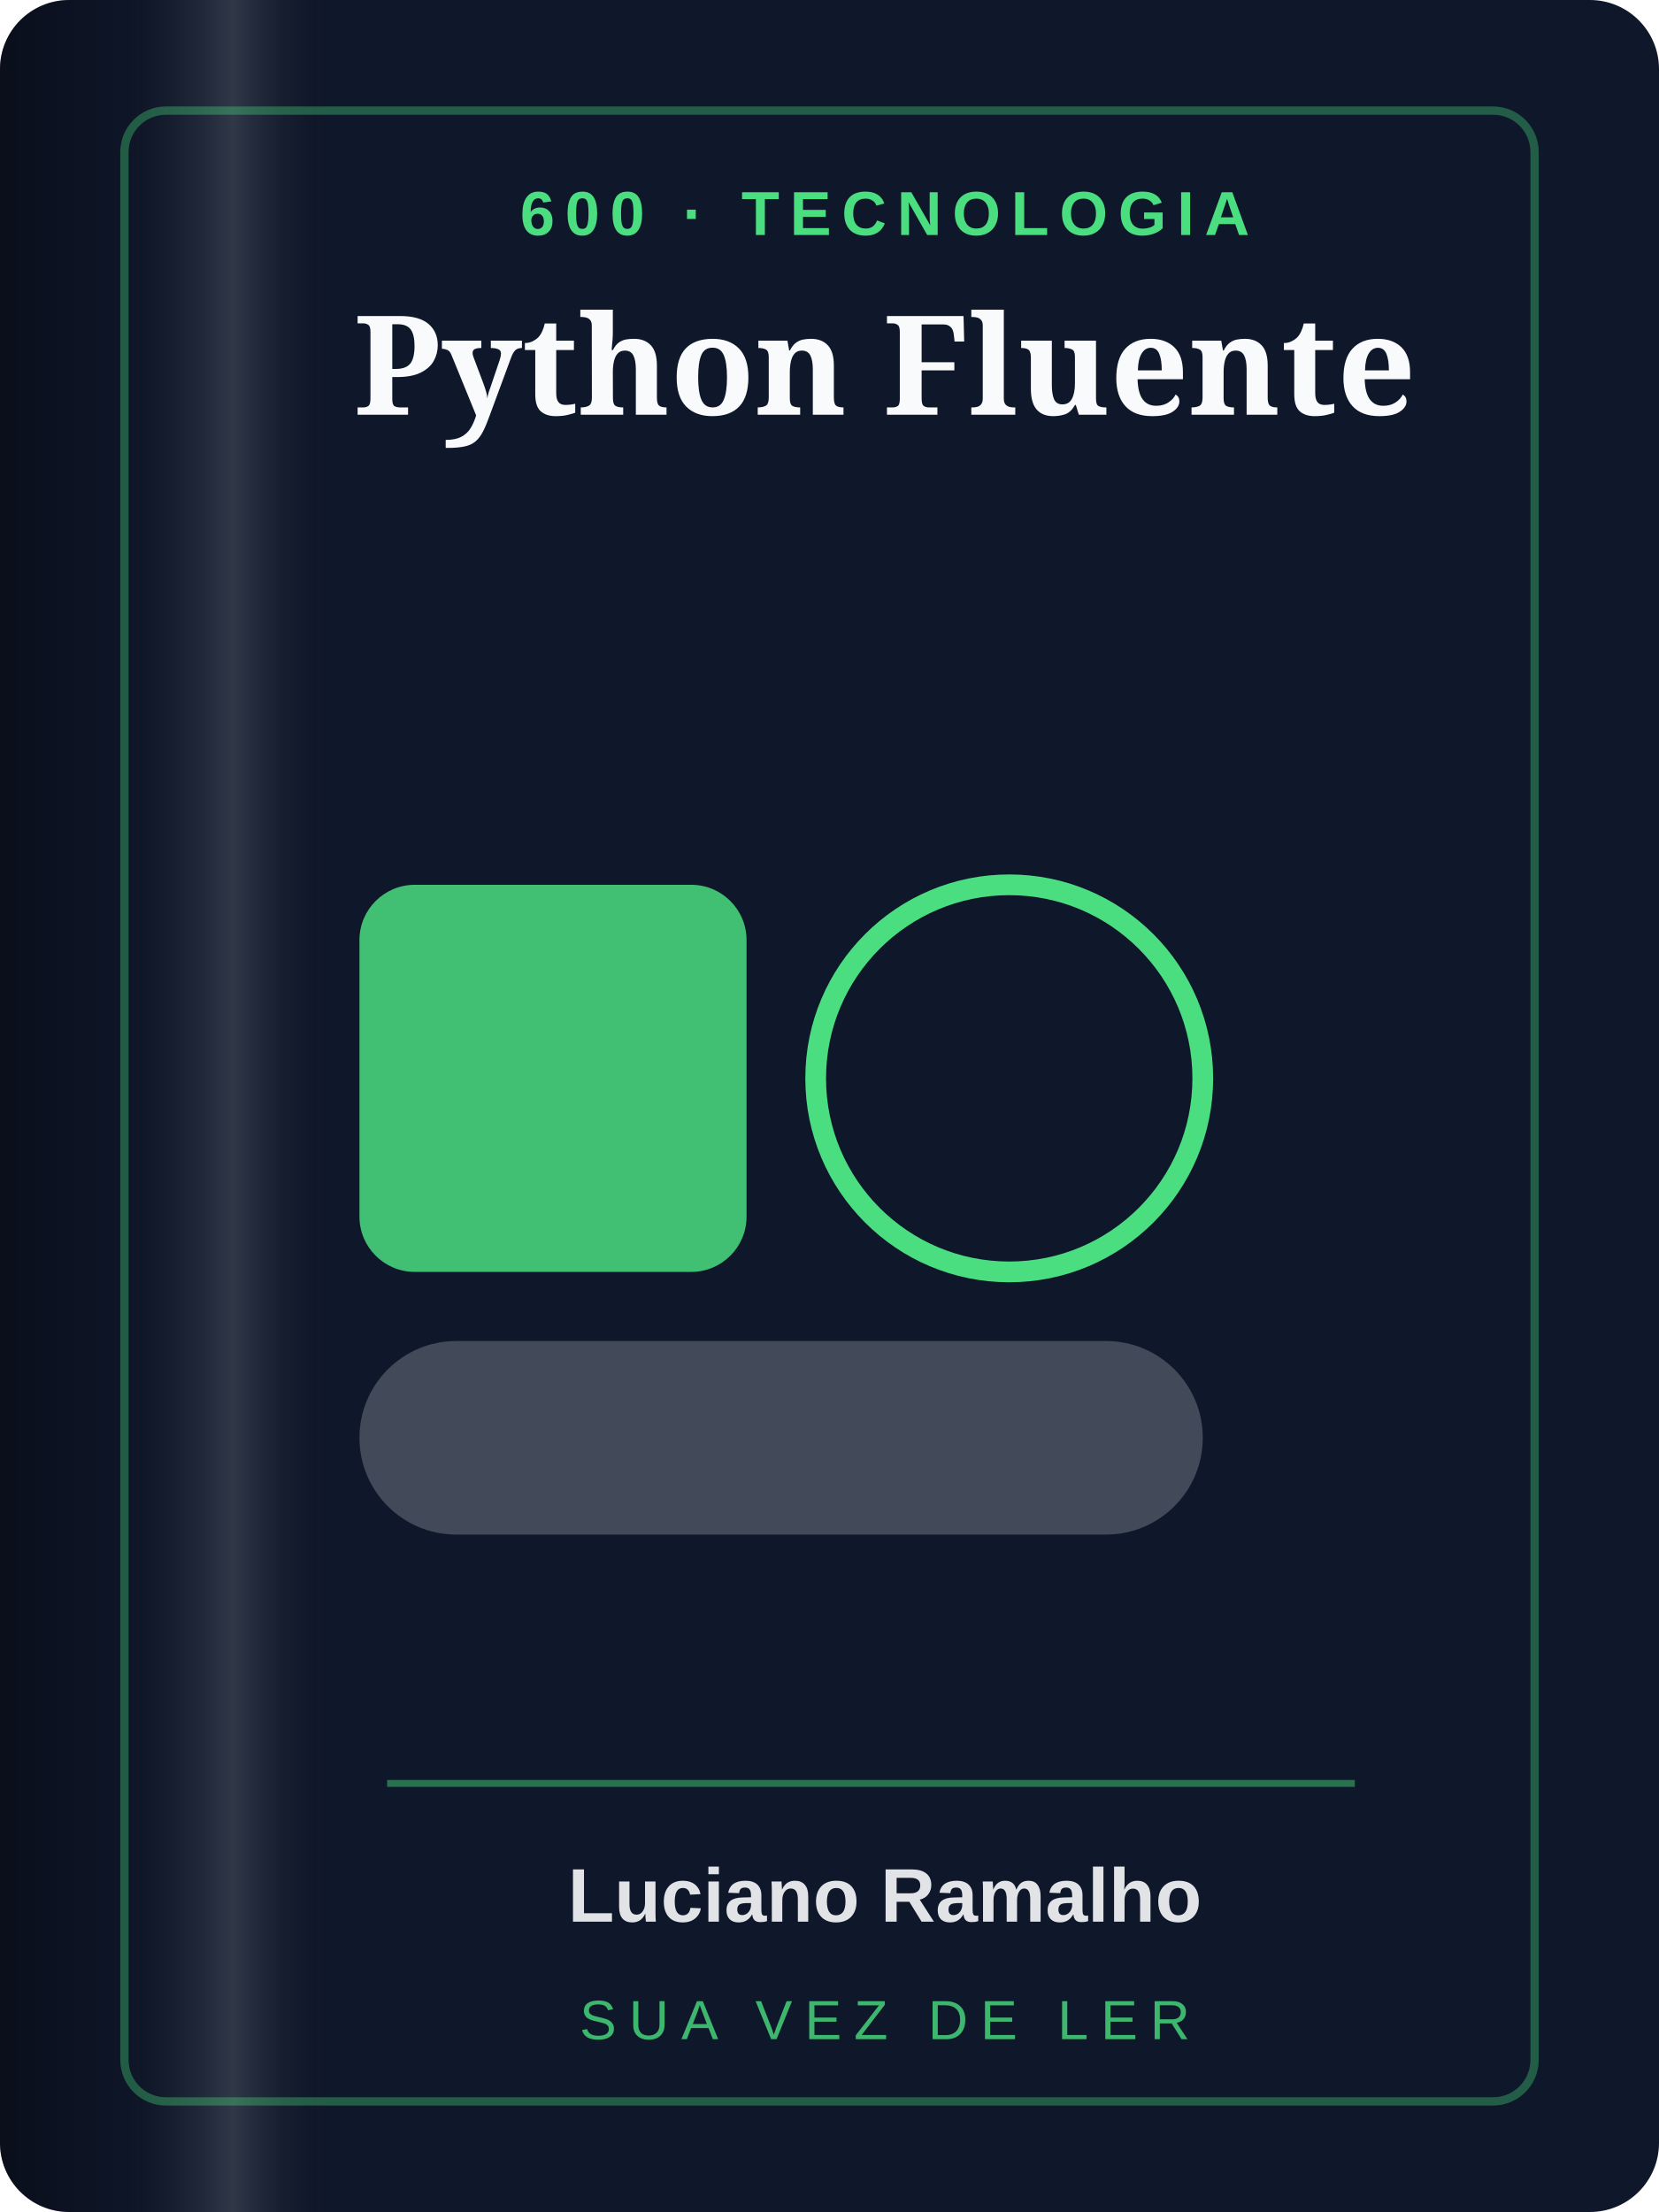
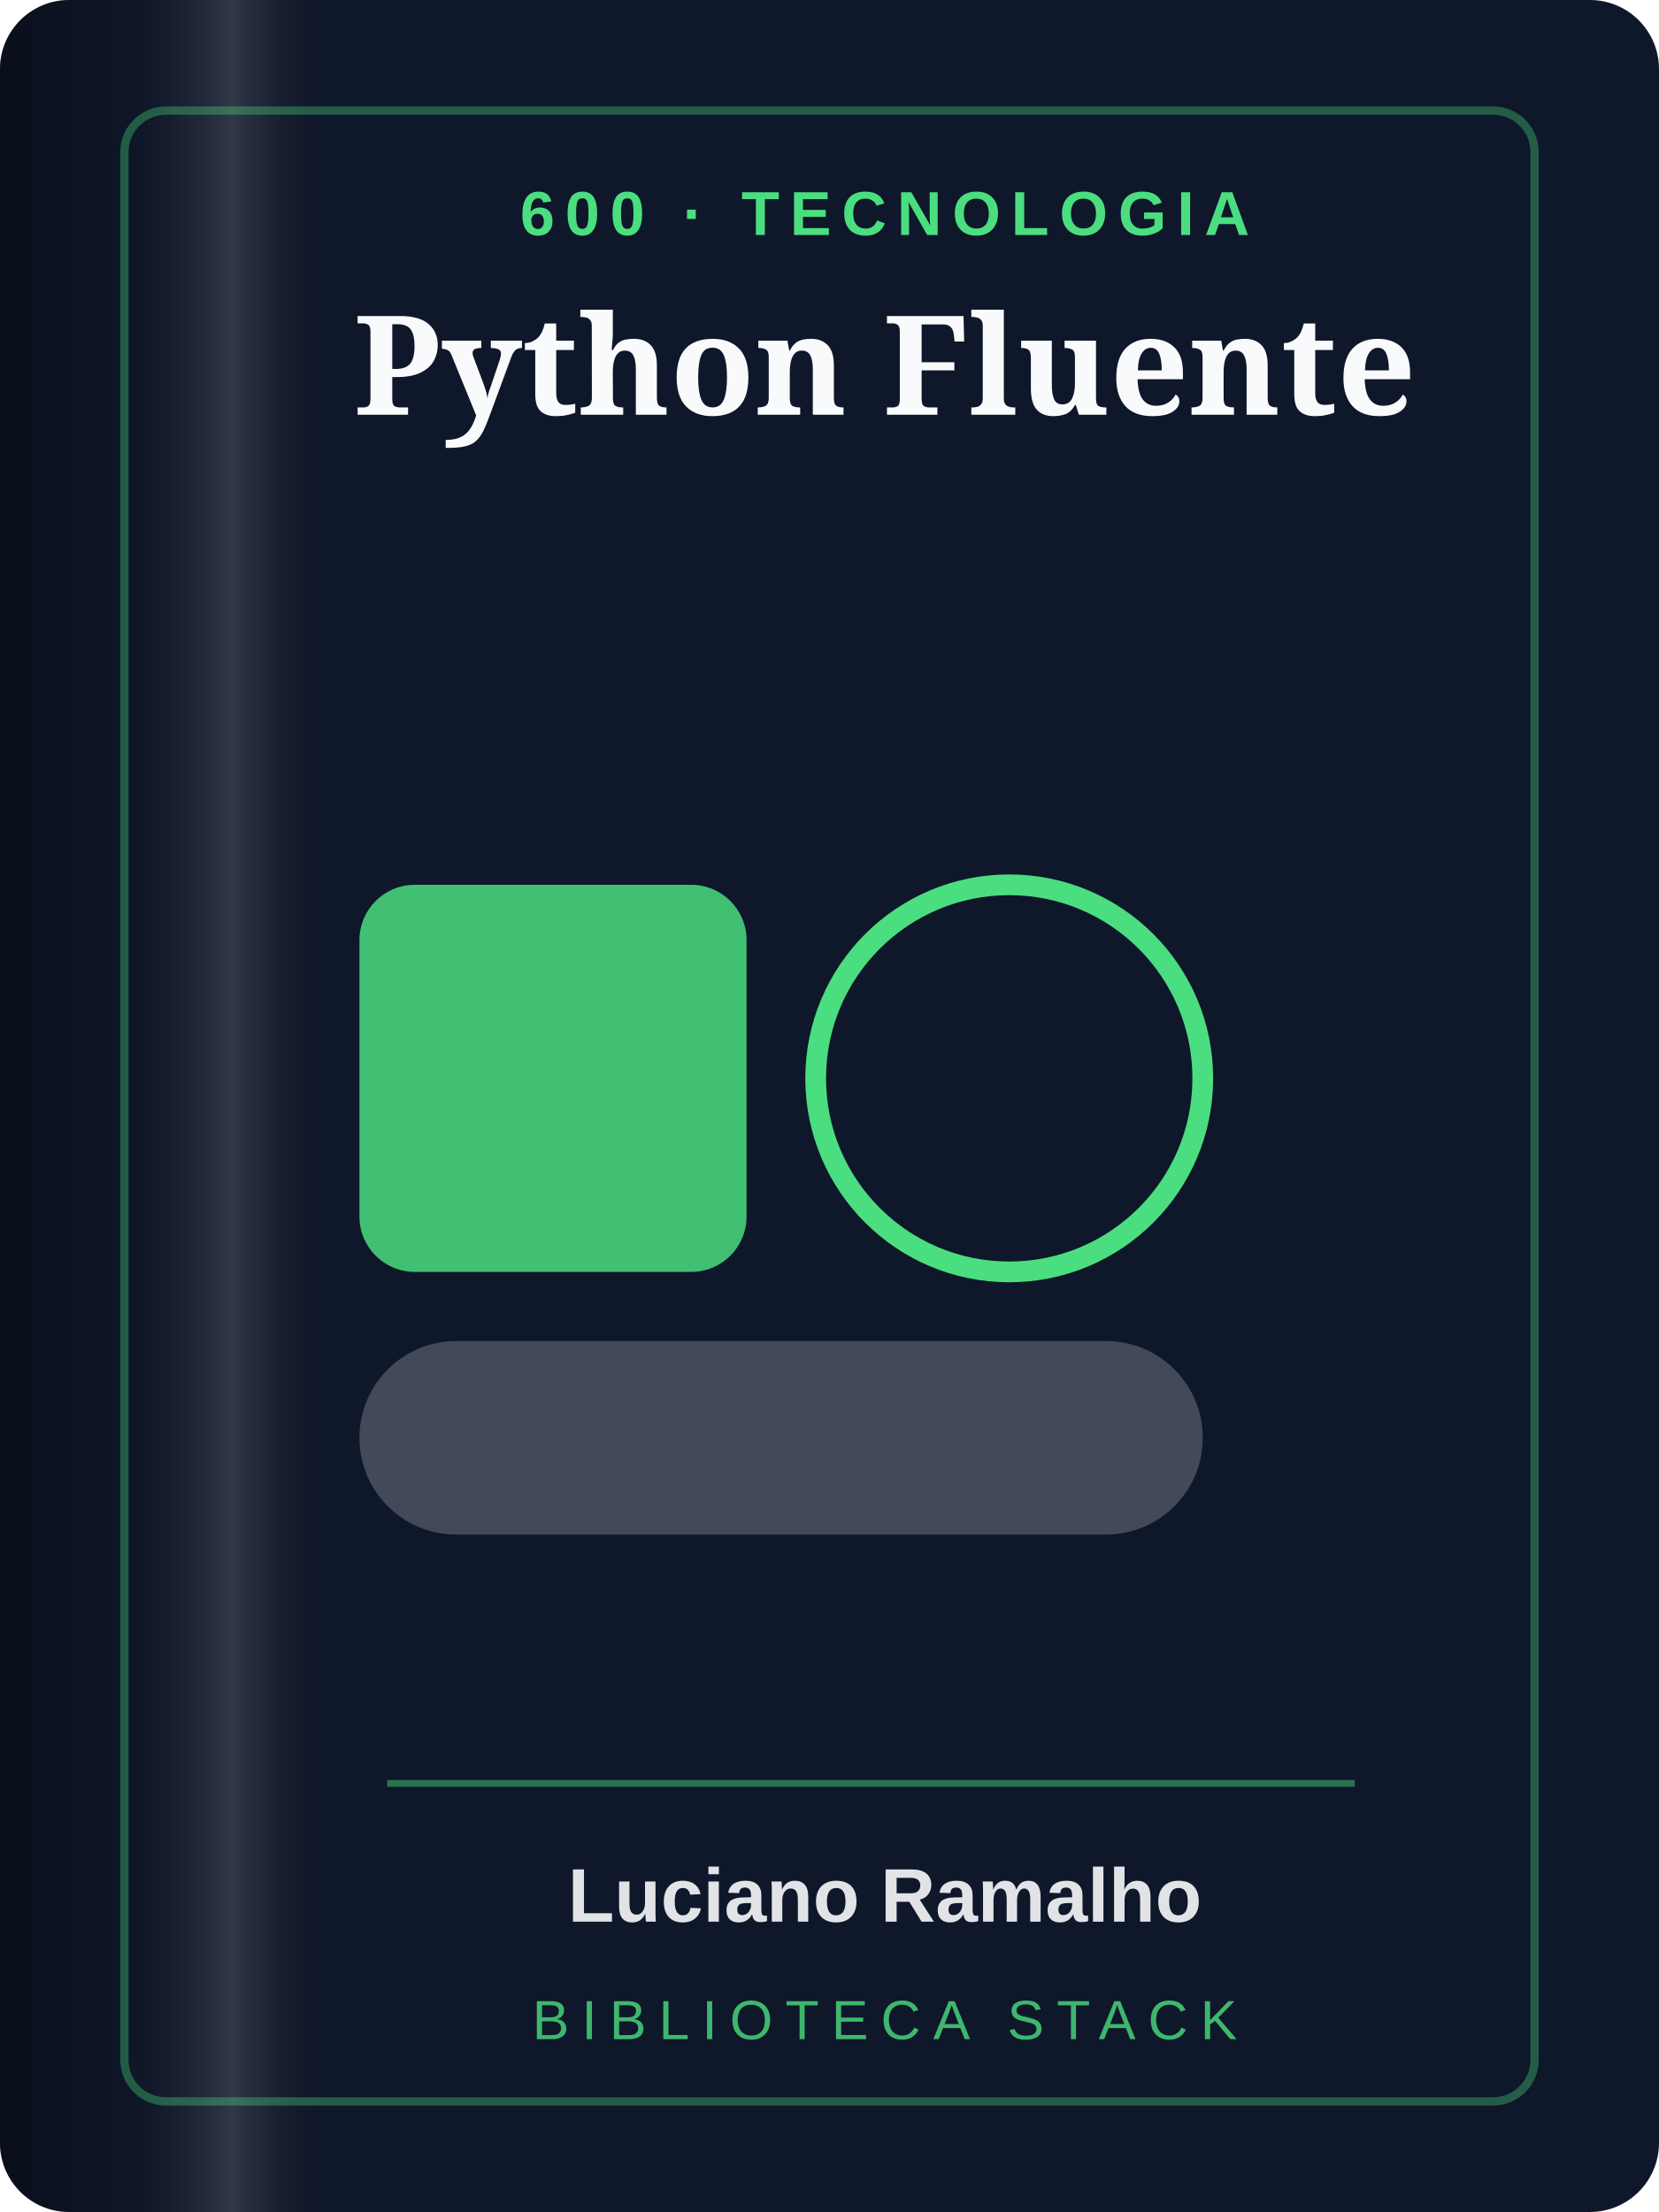
<svg xmlns="http://www.w3.org/2000/svg" viewBox="0 0 240 320" width="240" height="320">
  <defs>
    <linearGradient id="spine13" x1="0" y1="0" x2="1" y2="0">
      <stop offset="0%" stop-color="#000000" stop-opacity="0.36" />
      <stop offset="8%" stop-color="#000000" stop-opacity="0.06" />
      <stop offset="14%" stop-color="#FFFFFF" stop-opacity="0.14" />
      <stop offset="20%" stop-color="#000000" stop-opacity="0" />
    </linearGradient>
  </defs>
  <rect width="240" height="320" rx="10" fill="#0F172A" />
  <rect width="240" height="320" rx="10" fill="url(#spine13)" />
  <rect x="18" y="16" width="204" height="288" rx="6" fill="none" stroke="#4ADE80" stroke-opacity="0.35" stroke-width="1.2" />
  <text x="128" y="34" text-anchor="middle" font-family="Arial, sans-serif" font-size="9" font-weight="700" letter-spacing="1.5" fill="#4ADE80">600 · TECNOLOGIA</text>
  <text x="128" y="60" text-anchor="middle" font-family="Georgia, serif" font-weight="700" font-size="20" fill="#F8FAFC">Python Fluente</text>
  <rect x="52" y="128" width="56" height="56" rx="8" fill="#4ADE80" opacity="0.85" />
  <rect x="118" y="128" width="56" height="56" rx="28" fill="none" stroke="#4ADE80" stroke-width="3" />
  <rect x="52" y="194" width="122" height="28" rx="14" fill="#F8FAFC" opacity="0.22" />
  <line x1="56" y1="258" x2="196" y2="258" stroke="#4ADE80" stroke-opacity="0.45" stroke-width="1" />
  <text x="128" y="278" text-anchor="middle" font-family="Arial, sans-serif" font-size="11" font-weight="600" fill="#F8FAFC" opacity="0.9">Luciano Ramalho</text>
-   <text x="128" y="295" text-anchor="middle" font-family="Arial, sans-serif" font-size="8" letter-spacing="1.8" fill="#4ADE80" opacity="0.8">SUA VEZ DE LER</text>
+   <text x="128" y="295" text-anchor="middle" font-family="Arial, sans-serif" font-size="8" letter-spacing="1.8" fill="#4ADE80" opacity="0.8">BIBLIOTECA STACK</text>
</svg>
